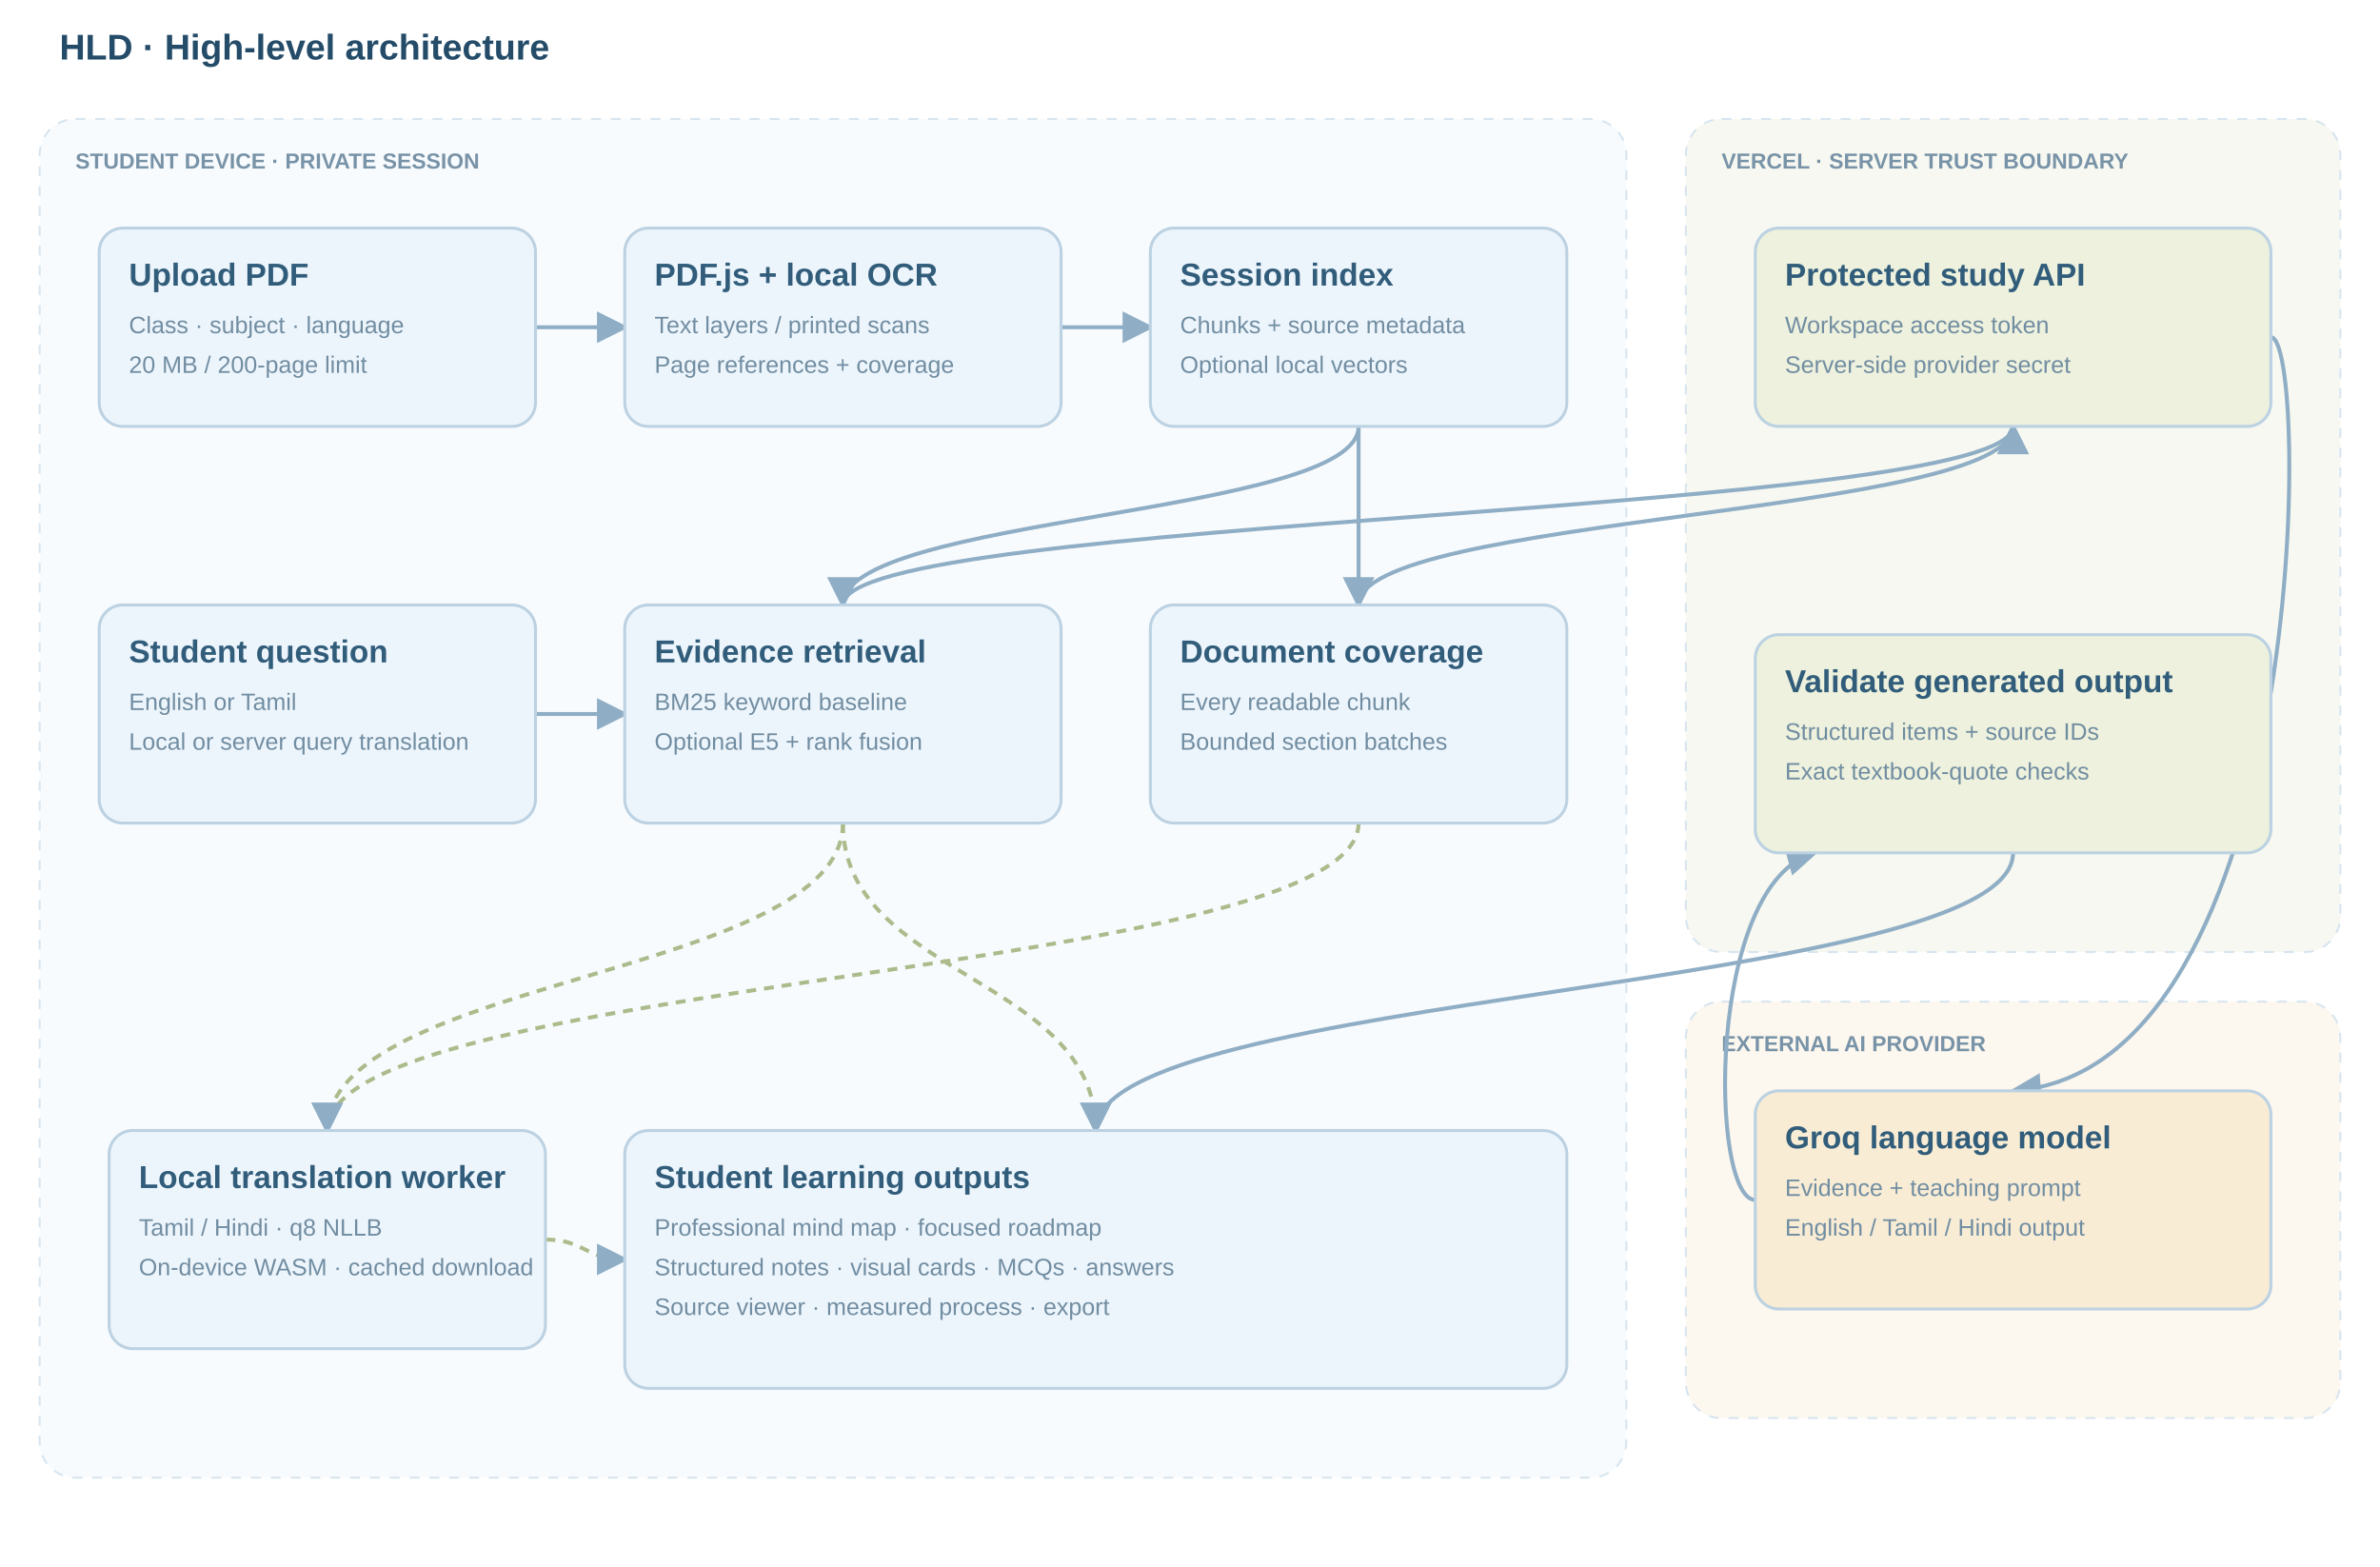
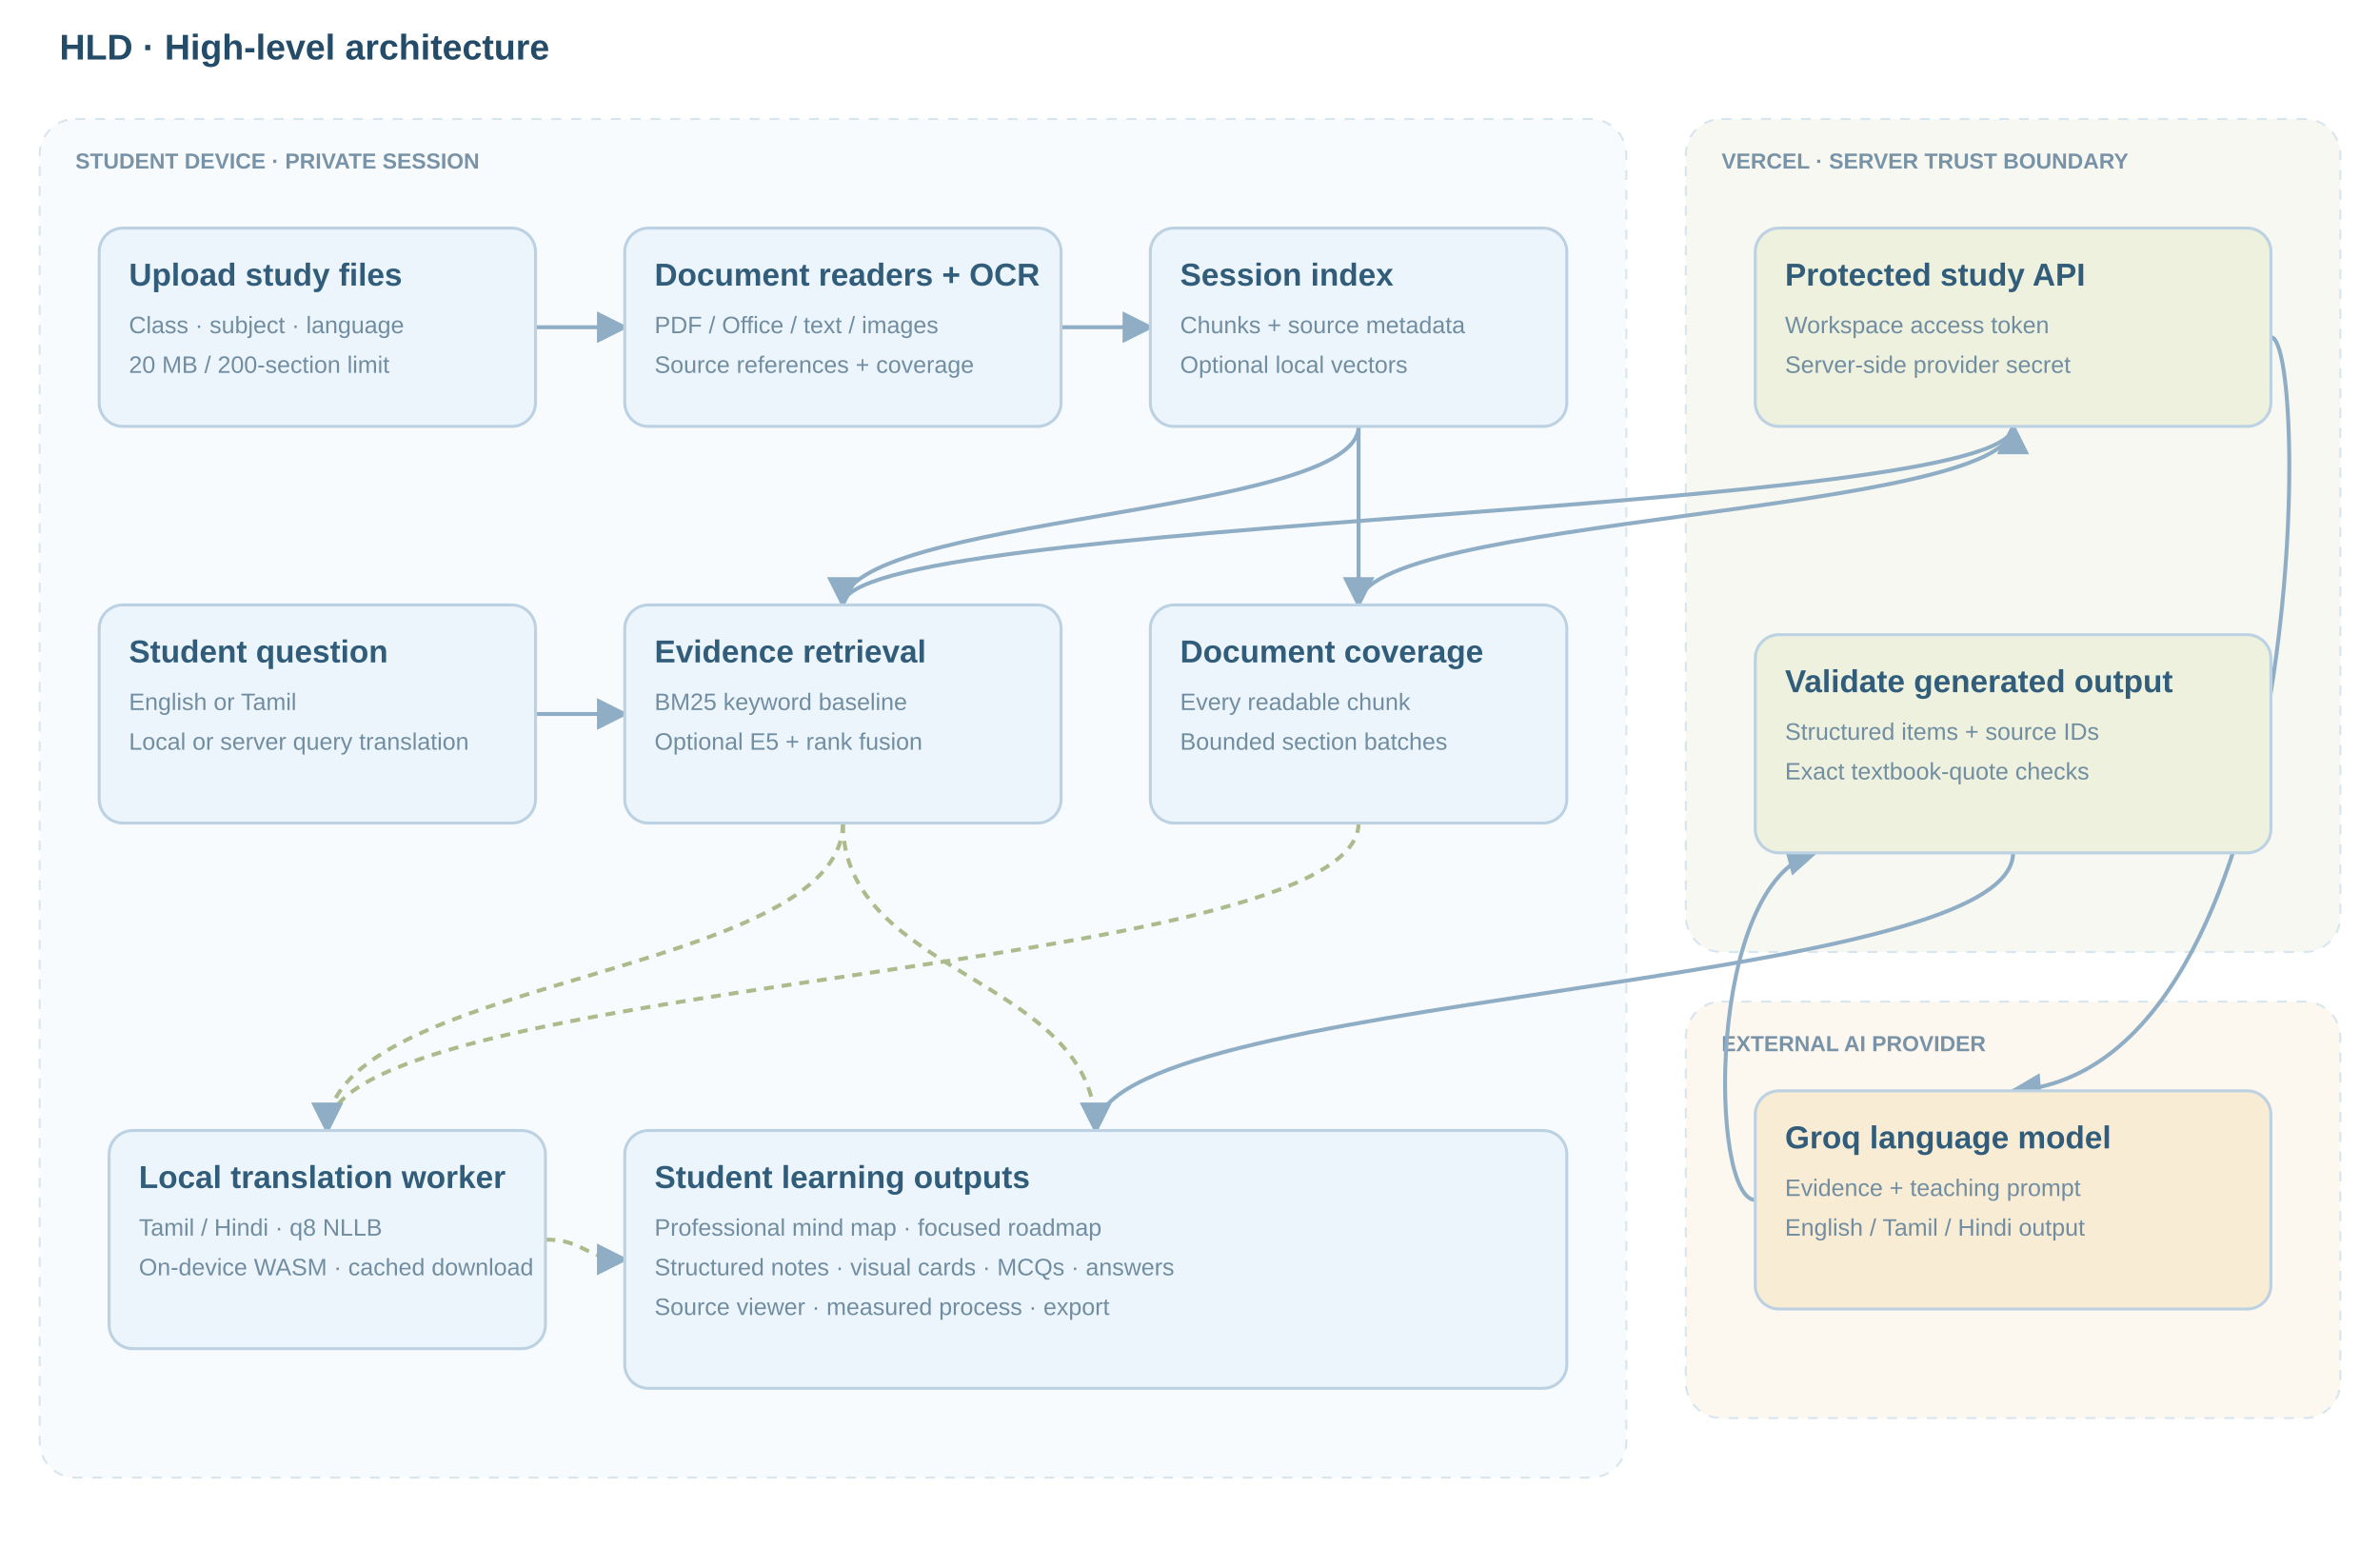
<svg xmlns="http://www.w3.org/2000/svg" viewBox="0 0 1200 790" width="1200" height="790" role="group" aria-label="High-level architecture diagram" font-family="Arial,sans-serif">
  <defs>
    <marker id="arch-arrow-HLD" markerWidth="8" markerHeight="8" refX="7" refY="4" orient="auto">
      <path d="M0,0 L8,4 L0,8" fill="#8faec5" />
    </marker>
  </defs>
  <text x="30" y="30" font-size="18" font-weight="600" fill="#244c69">HLD · High-level architecture</text>
  <rect x="20" y="60" width="800" height="685" rx="18" fill="#f8fbfe" stroke="#d7e5ef" stroke-dasharray="5 5" />
  <text x="38" y="85" font-size="11" font-weight="600" fill="#7893a7">STUDENT DEVICE · PRIVATE SESSION</text>
  <rect x="850" y="60" width="330" height="420" rx="18" fill="#f7f8f1" stroke="#d7e5ef" stroke-dasharray="5 5" />
  <text x="868" y="85" font-size="11" font-weight="600" fill="#7893a7">VERCEL · SERVER TRUST BOUNDARY</text>
  <rect x="850" y="505" width="330" height="210" rx="18" fill="#fcf7ef" stroke="#d7e5ef" stroke-dasharray="5 5" />
  <text x="868" y="530" font-size="11" font-weight="600" fill="#7893a7">EXTERNAL AI PROVIDER</text>
  <path d="M270,165 C292.5,165 292.5,165 315,165" fill="none" stroke="#8faec5" stroke-width="2" marker-end="url(#arch-arrow-HLD)" />
  <path d="M535,165 C557.5,165 557.5,165 580,165" fill="none" stroke="#8faec5" stroke-width="2" marker-end="url(#arch-arrow-HLD)" />
  <path d="M685,215 C685,260 425,260 425,305" fill="none" stroke="#8faec5" stroke-width="2" marker-end="url(#arch-arrow-HLD)" />
  <path d="M685,215 C685,260 685,260 685,305" fill="none" stroke="#8faec5" stroke-width="2" marker-end="url(#arch-arrow-HLD)" />
  <path d="M270,360 C292.5,360 292.5,360 315,360" fill="none" stroke="#8faec5" stroke-width="2" marker-end="url(#arch-arrow-HLD)" />
  <path d="M425,305 C425,260 1015,260 1015,215" fill="none" stroke="#8faec5" stroke-width="2" marker-end="url(#arch-arrow-HLD)" />
  <path d="M685,305 C685,260 1015,260 1015,215" fill="none" stroke="#8faec5" stroke-width="2" marker-end="url(#arch-arrow-HLD)" />
  <path d="M1145,170 C1165,170 1165,540 1015,550" fill="none" stroke="#8faec5" stroke-width="2" marker-end="url(#arch-arrow-HLD)" />
  <path d="M885,605 C862,605 860,445 915,430" fill="none" stroke="#8faec5" stroke-width="2" marker-end="url(#arch-arrow-HLD)" />
  <path d="M1015,430 C1015,500 552.5,500 552.5,570" fill="none" stroke="#8faec5" stroke-width="2" marker-end="url(#arch-arrow-HLD)" />
  <path d="M425,415 C425,492.5 552.5,492.5 552.5,570" fill="none" stroke="#abbb8b" stroke-width="2" stroke-dasharray="5 4" marker-end="url(#arch-arrow-HLD)" />
  <path d="M425,415 C425,492.5 165,492.5 165,570" fill="none" stroke="#abbb8b" stroke-width="2" stroke-dasharray="5 4" marker-end="url(#arch-arrow-HLD)" />
  <path d="M685,415 C685,492.5 165,492.5 165,570" fill="none" stroke="#abbb8b" stroke-width="2" stroke-dasharray="5 4" marker-end="url(#arch-arrow-HLD)" />
  <path d="M275,625 C295,625 295,635 315,635" fill="none" stroke="#abbb8b" stroke-width="2" stroke-dasharray="5 4" marker-end="url(#arch-arrow-HLD)" />
-   <g data-node-id="upload" role="button" tabindex="0" aria-label="Explore Upload PDF">
+   <g data-node-id="upload" role="button" tabindex="0" aria-label="Explore Upload study files">
    <rect x="50" y="115" width="220" height="100" rx="12" fill="#edf5fc" stroke="#bcd2e2" stroke-width="1.5" />
-     <text x="65" y="144" font-size="16" font-weight="600" fill="#315d7b">Upload PDF</text>
+     <text x="65" y="144" font-size="16" font-weight="600" fill="#315d7b">Upload study files</text>
    <text x="65" y="168" font-size="12" fill="#718da1">Class · subject · language</text>
-     <text x="65" y="188" font-size="12" fill="#718da1">20 MB / 200-page limit</text>
+     <text x="65" y="188" font-size="12" fill="#718da1">20 MB / 200-section limit</text>
  </g>
-   <g data-node-id="pdf" role="button" tabindex="0" aria-label="Explore PDF.js + local OCR">
+   <g data-node-id="pdf" role="button" tabindex="0" aria-label="Explore Document readers + OCR">
    <rect x="315" y="115" width="220" height="100" rx="12" fill="#edf5fc" stroke="#bcd2e2" stroke-width="1.5" />
-     <text x="330" y="144" font-size="16" font-weight="600" fill="#315d7b">PDF.js + local OCR</text>
-     <text x="330" y="168" font-size="12" fill="#718da1">Text layers / printed scans</text>
-     <text x="330" y="188" font-size="12" fill="#718da1">Page references + coverage</text>
+     <text x="330" y="144" font-size="16" font-weight="600" fill="#315d7b">Document readers + OCR</text>
+     <text x="330" y="168" font-size="12" fill="#718da1">PDF / Office / text / images</text>
+     <text x="330" y="188" font-size="12" fill="#718da1">Source references + coverage</text>
  </g>
  <g data-node-id="store" role="button" tabindex="0" aria-label="Explore Session index">
    <rect x="580" y="115" width="210" height="100" rx="12" fill="#edf5fc" stroke="#bcd2e2" stroke-width="1.5" />
    <text x="595" y="144" font-size="16" font-weight="600" fill="#315d7b">Session index</text>
    <text x="595" y="168" font-size="12" fill="#718da1">Chunks + source metadata</text>
    <text x="595" y="188" font-size="12" fill="#718da1">Optional local vectors</text>
  </g>
  <g data-node-id="question" role="button" tabindex="0" aria-label="Explore Student question">
    <rect x="50" y="305" width="220" height="110" rx="12" fill="#edf5fc" stroke="#bcd2e2" stroke-width="1.5" />
    <text x="65" y="334" font-size="16" font-weight="600" fill="#315d7b">Student question</text>
    <text x="65" y="358" font-size="12" fill="#718da1">English or Tamil</text>
    <text x="65" y="378" font-size="12" fill="#718da1">Local or server query translation</text>
  </g>
  <g data-node-id="retrieve" role="button" tabindex="0" aria-label="Explore Evidence retrieval">
    <rect x="315" y="305" width="220" height="110" rx="12" fill="#edf5fc" stroke="#bcd2e2" stroke-width="1.5" />
    <text x="330" y="334" font-size="16" font-weight="600" fill="#315d7b">Evidence retrieval</text>
    <text x="330" y="358" font-size="12" fill="#718da1">BM25 keyword baseline</text>
    <text x="330" y="378" font-size="12" fill="#718da1">Optional E5 + rank fusion</text>
  </g>
  <g data-node-id="batch" role="button" tabindex="0" aria-label="Explore Document coverage">
    <rect x="580" y="305" width="210" height="110" rx="12" fill="#edf5fc" stroke="#bcd2e2" stroke-width="1.5" />
    <text x="595" y="334" font-size="16" font-weight="600" fill="#315d7b">Document coverage</text>
    <text x="595" y="358" font-size="12" fill="#718da1">Every readable chunk</text>
    <text x="595" y="378" font-size="12" fill="#718da1">Bounded section batches</text>
  </g>
  <g data-node-id="api" role="button" tabindex="0" aria-label="Explore Protected study API">
    <rect x="885" y="115" width="260" height="100" rx="12" fill="#edf1dd" stroke="#bcd2e2" stroke-width="1.5" />
    <text x="900" y="144" font-size="16" font-weight="600" fill="#315d7b">Protected study API</text>
    <text x="900" y="168" font-size="12" fill="#718da1">Workspace access token</text>
    <text x="900" y="188" font-size="12" fill="#718da1">Server-side provider secret</text>
  </g>
  <g data-node-id="validate" role="button" tabindex="0" aria-label="Explore Validate generated output">
    <rect x="885" y="320" width="260" height="110" rx="12" fill="#edf1dd" stroke="#bcd2e2" stroke-width="1.5" />
    <text x="900" y="349" font-size="16" font-weight="600" fill="#315d7b">Validate generated output</text>
    <text x="900" y="373" font-size="12" fill="#718da1">Structured items + source IDs</text>
    <text x="900" y="393" font-size="12" fill="#718da1">Exact textbook-quote checks</text>
  </g>
  <g data-node-id="llm" role="button" tabindex="0" aria-label="Explore Groq language model">
    <rect x="885" y="550" width="260" height="110" rx="12" fill="#f8ecd5" stroke="#bcd2e2" stroke-width="1.5" />
    <text x="900" y="579" font-size="16" font-weight="600" fill="#315d7b">Groq language model</text>
    <text x="900" y="603" font-size="12" fill="#718da1">Evidence + teaching prompt</text>
    <text x="900" y="623" font-size="12" fill="#718da1">English / Tamil / Hindi output</text>
  </g>
  <g data-node-id="local" role="button" tabindex="0" aria-label="Explore Local translation worker">
    <rect x="55" y="570" width="220" height="110" rx="12" fill="#edf5fc" stroke="#bcd2e2" stroke-width="1.5" />
    <text x="70" y="599" font-size="16" font-weight="600" fill="#315d7b">Local translation worker</text>
    <text x="70" y="623" font-size="12" fill="#718da1">Tamil / Hindi · q8 NLLB</text>
    <text x="70" y="643" font-size="12" fill="#718da1">On-device WASM · cached download</text>
  </g>
  <g data-node-id="output" role="button" tabindex="0" aria-label="Explore Student learning outputs">
    <rect x="315" y="570" width="475" height="130" rx="12" fill="#edf5fc" stroke="#bcd2e2" stroke-width="1.5" />
    <text x="330" y="599" font-size="16" font-weight="600" fill="#315d7b">Student learning outputs</text>
    <text x="330" y="623" font-size="12" fill="#718da1">Professional mind map · focused roadmap</text>
    <text x="330" y="643" font-size="12" fill="#718da1">Structured notes · visual cards · MCQs · answers</text>
    <text x="330" y="663" font-size="12" fill="#718da1">Source viewer · measured process · export</text>
  </g>
</svg>
